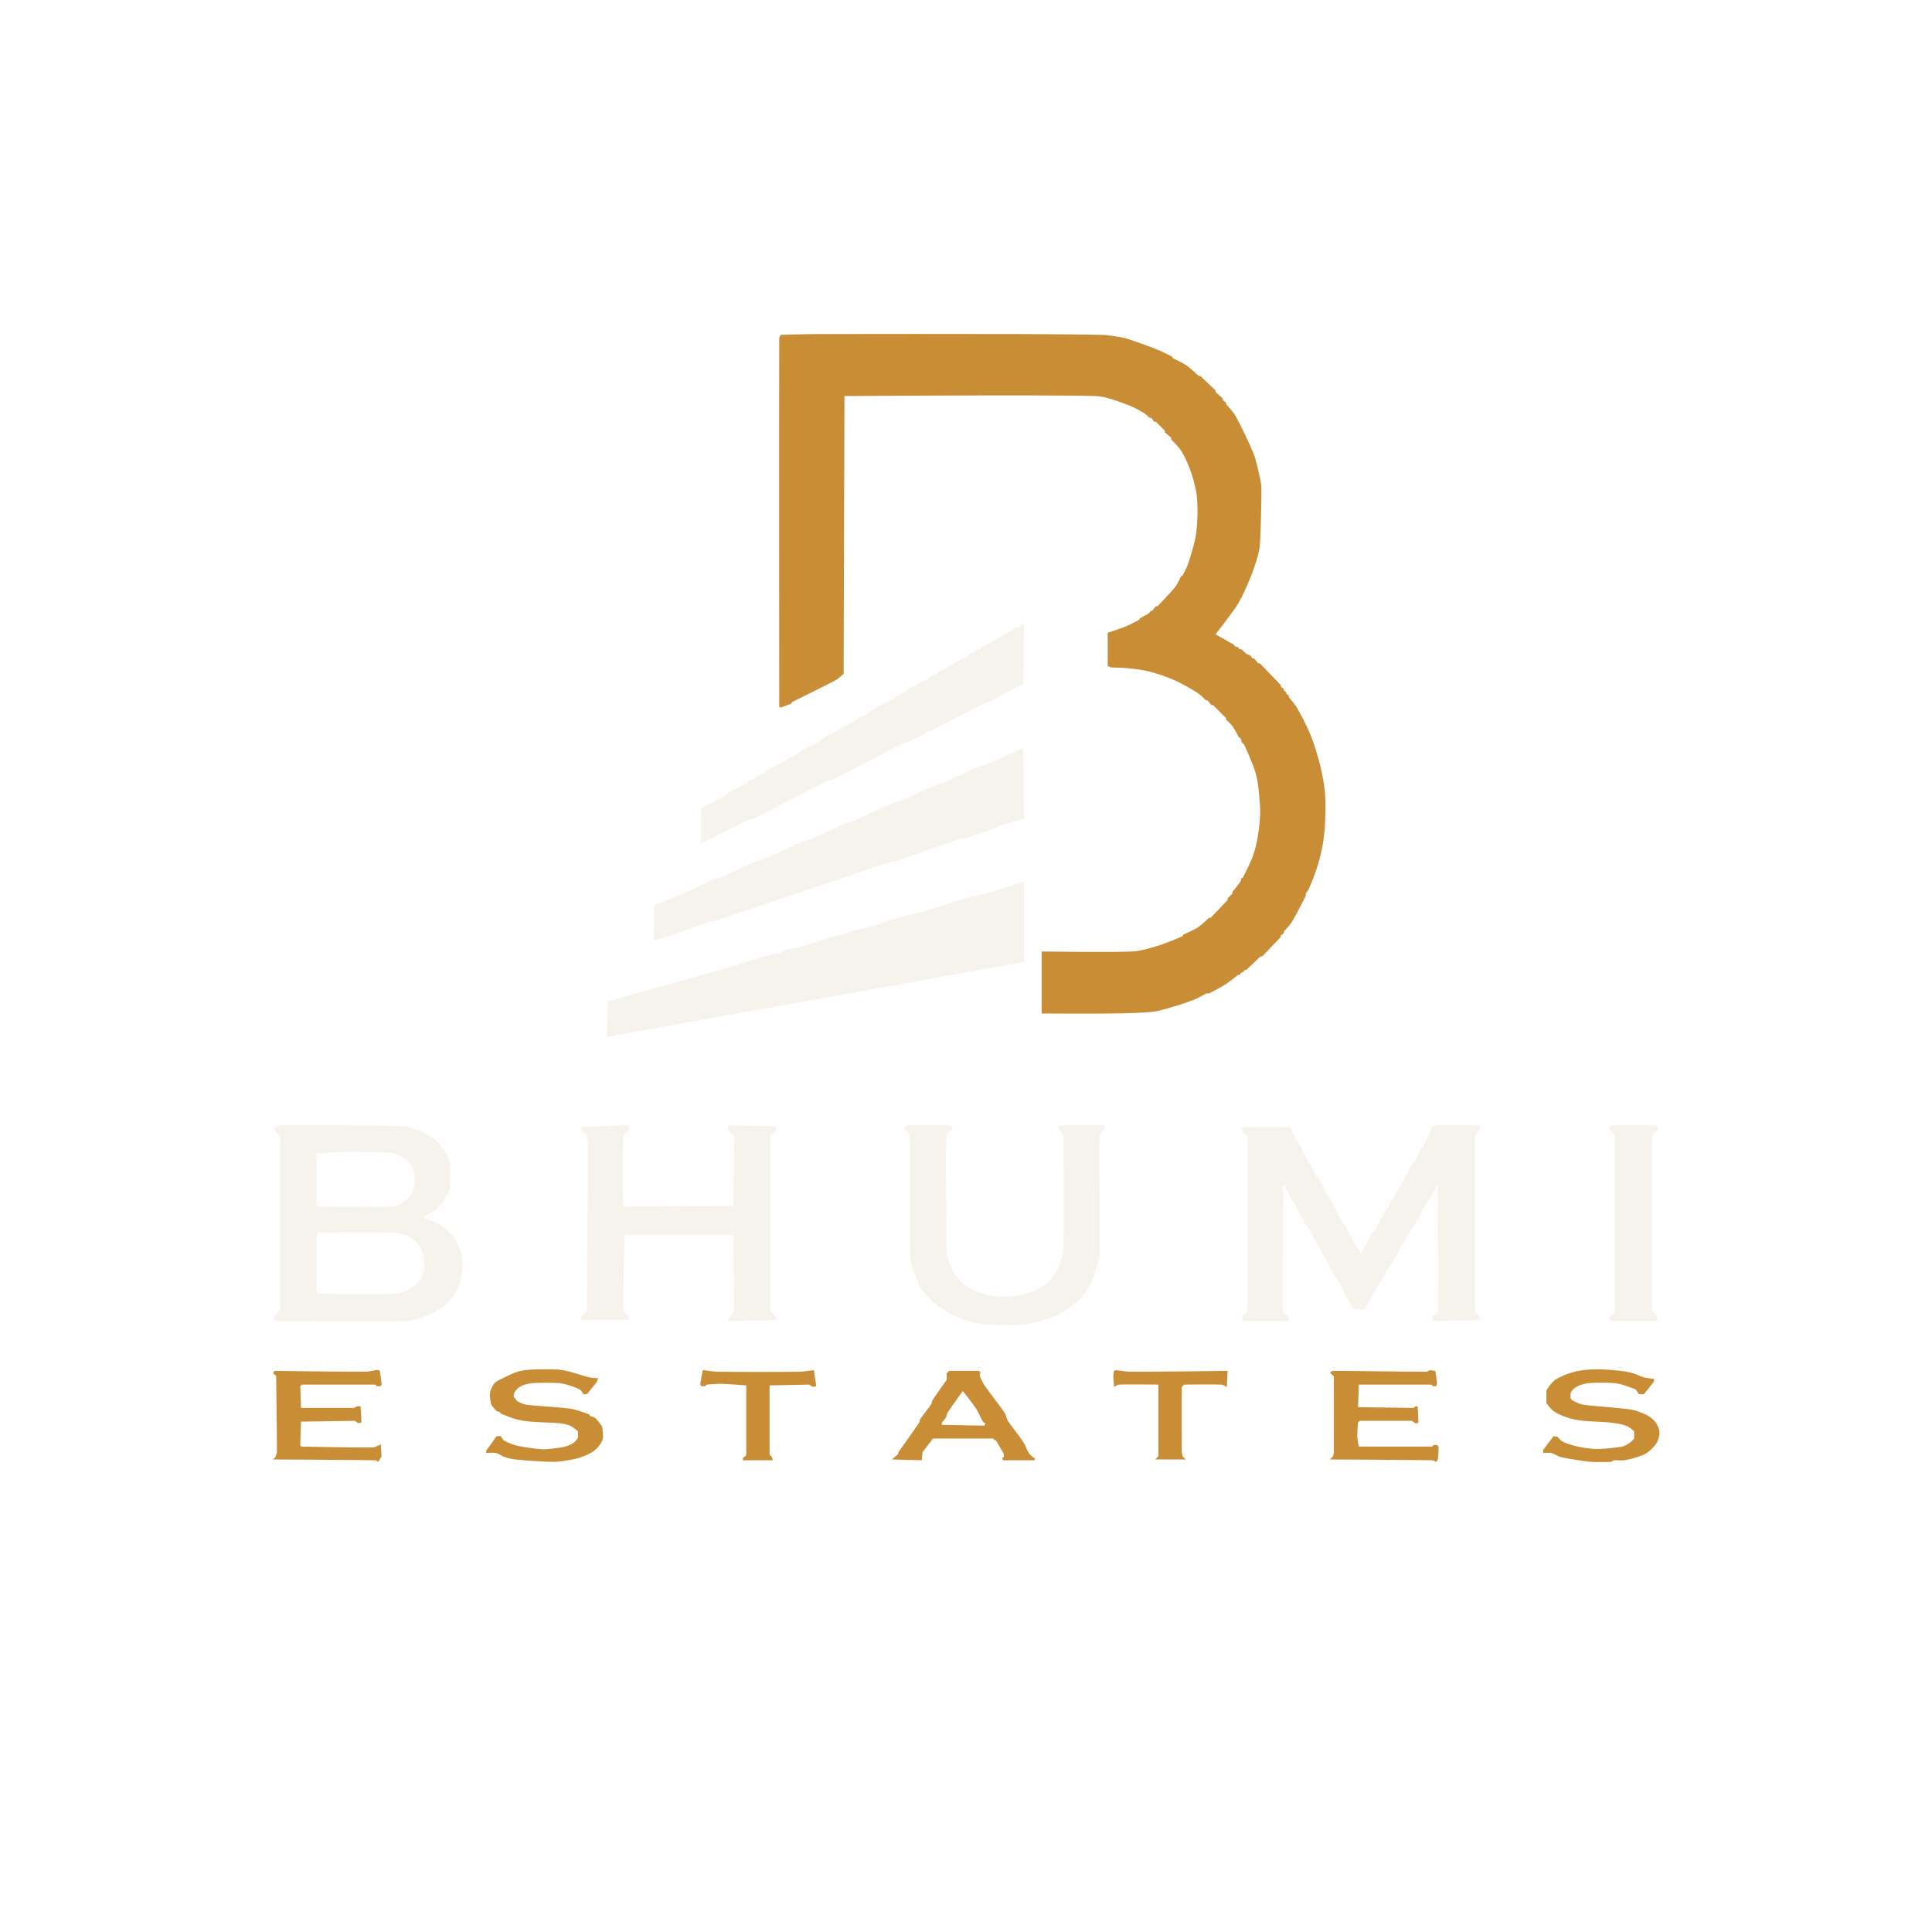
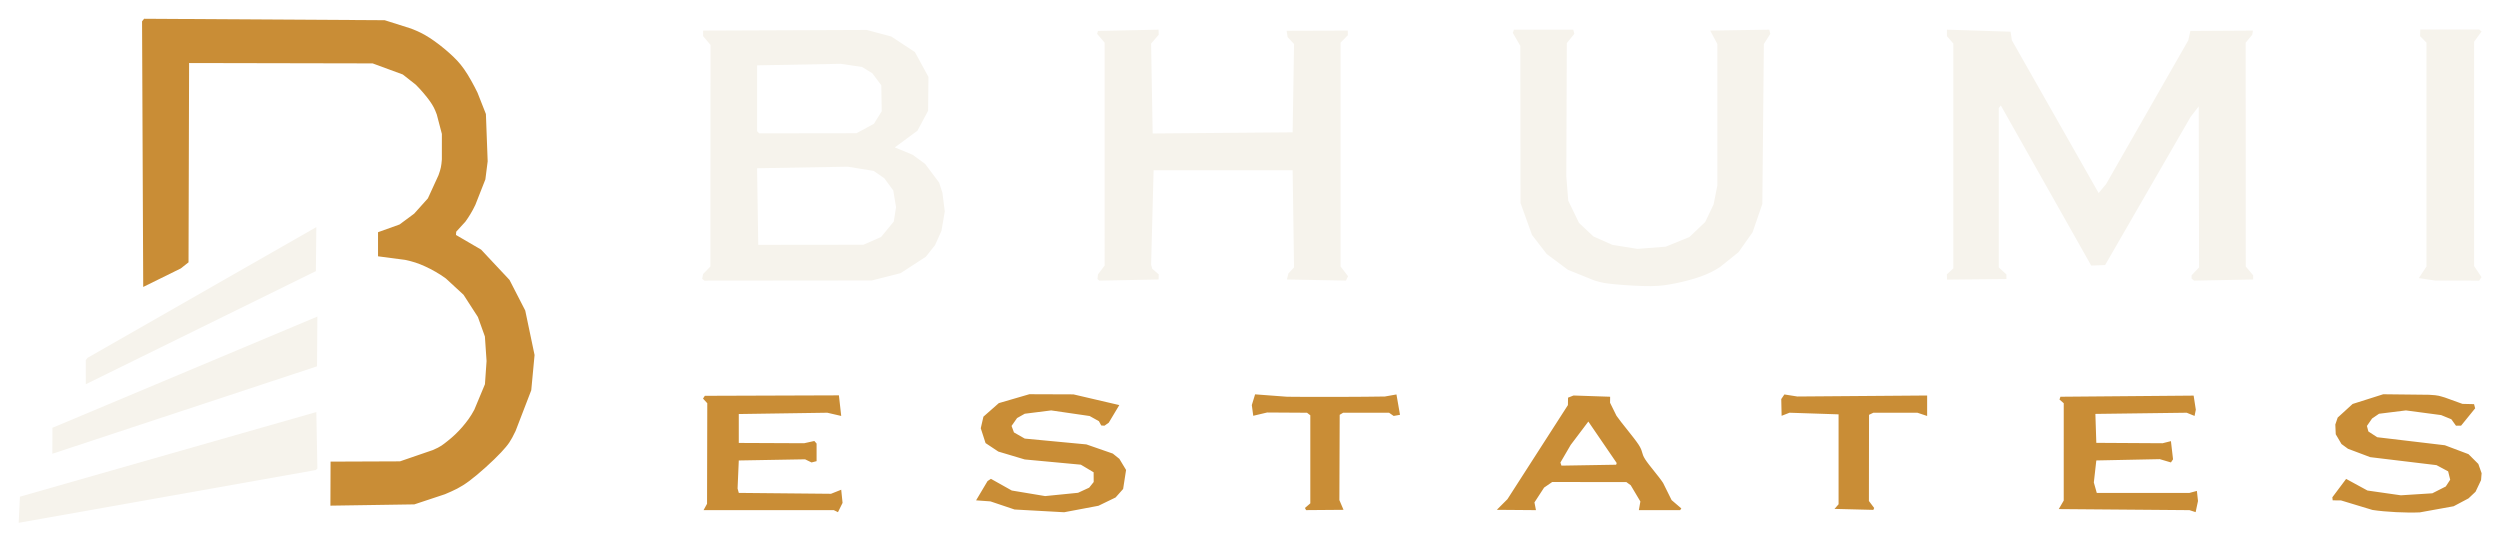
- <svg xmlns="http://www.w3.org/2000/svg" viewBox="0 0 5000 5000" role="img" aria-label="Bhumi Estates">
-   <path fill="#C98D36" fill-rule="evenodd" d="M2110.42 864.58C2214.24 864.24 2519.79 864.24 2643.75 864.58C2713.89 864.78 2813.19 865.63 2854.17 866.67C2866.05 866.97 2878.82 869.1 2889.58 870.83C2899.4 872.42 2909.28 874.05 2918.75 877.08C2936.11 882.64 2974.65 896.53 2993.75 904.17C3007.31 909.59 3033.33 922.92 3033.33 922.92L3035.42 927.08C3035.42 927.08 3059.83 938.27 3070.83 945.83C3081.94 953.47 3102.08 972.92 3102.08 972.92L3106.25 972.92L3145.83 1010.42L3145.83 1014.58L3164.58 1031.25L3164.58 1035.42L3172.92 1041.67L3172.92 1045.83C3172.92 1045.83 3191.42 1065.43 3197.92 1077.08C3209.72 1098.26 3233.33 1146.53 3243.75 1172.92C3251.67 1192.97 3256.94 1220.14 3260.42 1235.42C3262.59 1244.99 3264.58 1254.76 3264.58 1264.58C3264.58 1293.75 3263.19 1377.43 3260.42 1410.42C3258.92 1428.21 3253.37 1445.5 3247.92 1462.5C3242.01 1480.9 3232.99 1503.13 3225 1520.83C3217.59 1537.26 3209.87 1553.68 3200 1568.75C3186.81 1588.89 3145.83 1641.67 3145.83 1641.67L3193.75 1668.75L3195.83 1672.92L3204.17 1675L3206.25 1679.17L3214.58 1681.25C3214.58 1681.25 3221.53 1689.24 3225 1691.67C3228.06 1693.81 3235.42 1695.83 3235.42 1695.83L3241.67 1704.17L3245.83 1704.17L3256.25 1716.67L3260.42 1716.67L3314.58 1772.92L3314.58 1777.08L3322.92 1783.33L3322.92 1787.5L3329.17 1791.67L3329.17 1795.83L3335.42 1800L3335.42 1804.17C3335.42 1804.17 3350.58 1821.37 3356.25 1831.25C3365.63 1847.57 3381.8 1877.6 3391.67 1902.08C3401.74 1927.08 3410.42 1955.9 3416.67 1981.25C3422.57 2005.19 3427.09 2029.59 3429.17 2054.17C3431.25 2078.82 3430.21 2106.94 3429.17 2129.17C3428.25 2148.7 3426.35 2168.25 3422.92 2187.5C3419.44 2206.94 3414.24 2227.08 3408.33 2245.83C3402.52 2264.29 3392.36 2288.89 3387.5 2300C3385.49 2304.59 3379.17 2312.5 3379.17 2312.5C3379.17 2312.5 3380.08 2316.88 3379.17 2318.75C3373.26 2330.9 3353.13 2370.14 3343.75 2385.42C3338.08 2394.66 3322.92 2410.42 3322.92 2410.42L3322.92 2414.58L3314.58 2420.83L3314.58 2425L3266.67 2475L3262.5 2475L3225 2510.42L3220.83 2510.42L3216.67 2516.67L3212.5 2516.67L3208.33 2522.92L3204.17 2522.92C3204.17 2522.92 3182.54 2540.44 3170.83 2547.92C3158.33 2555.9 3137.15 2567.01 3129.17 2570.83C3127.29 2571.73 3124.84 2570.02 3122.92 2570.83C3116.32 2573.61 3101.14 2582.93 3089.58 2587.5C3074.65 2593.4 3051.39 2601.04 3033.33 2606.25C3016.18 2611.2 2999.01 2616.88 2981.25 2618.75C2954.86 2621.53 2910.44 2622.4 2875 2622.92C2827.43 2623.61 2695.83 2622.92 2695.83 2622.92L2695.83 2462.5C2695.83 2462.5 2879.17 2464.93 2929.17 2462.5C2951.89 2461.4 2974.05 2454.48 2995.83 2447.92C3017.71 2441.32 3060.42 2422.92 3060.42 2422.92L3062.5 2418.75C3062.5 2418.75 3088.89 2407.29 3100 2400C3110.71 2392.97 3129.17 2375 3129.17 2375L3133.33 2375L3177.08 2329.17L3177.08 2325L3189.58 2312.5L3189.58 2308.33C3189.58 2308.33 3206.6 2287.15 3210.42 2281.25C3211.97 2278.85 3212.5 2272.92 3212.5 2272.92L3216.67 2270.83C3216.67 2270.83 3233.68 2237.85 3239.58 2222.92C3244.91 2209.43 3249.13 2195.45 3252.08 2181.25C3255.56 2164.58 3259.03 2139.93 3260.42 2122.92C3261.6 2108.38 3261.67 2093.7 3260.42 2079.17C3258.68 2059.03 3256.76 2027.11 3250 2002.08C3243.06 1976.39 3218.75 1925 3218.75 1925L3214.58 1922.92L3210.42 1910.42L3206.25 1908.33C3206.25 1908.33 3195.14 1886.81 3189.58 1879.17C3184.96 1872.81 3172.92 1862.5 3172.92 1862.5L3172.92 1858.33L3139.58 1825L3135.42 1825L3125 1812.5L3120.83 1812.5C3120.83 1812.5 3107.87 1798.79 3100 1793.75C3086.46 1785.07 3060.62 1769.73 3039.58 1760.42C3018.4 1751.04 2993.4 1742.71 2972.92 1737.5C2954.55 1732.83 2932.99 1730.9 2916.67 1729.17C2902.84 1727.7 2883.33 1728.13 2875 1727.08C2871.92 1726.7 2866.67 1722.92 2866.67 1722.92L2866.67 1637.5C2866.67 1637.5 2901.04 1626.39 2914.58 1620.83C2926.08 1616.12 2947.92 1604.17 2947.92 1604.17L2950 1600C2950 1600 2968.4 1590.63 2972.92 1587.5C2974.98 1586.07 2977.08 1581.25 2977.08 1581.25L2981.25 1581.25L2991.67 1568.75L2995.83 1568.75C2995.83 1568.75 3031.6 1531.6 3041.67 1518.75C3047.99 1510.68 3056.25 1491.67 3056.25 1491.67L3060.42 1489.58C3060.42 1489.58 3071.49 1469.28 3075 1458.33C3080.9 1439.93 3092.16 1406.21 3095.83 1379.17C3099.65 1351.04 3100 1315.28 3097.92 1289.58C3096.13 1267.59 3089.93 1245.14 3083.33 1225C3076.95 1205.5 3067.01 1183.33 3058.33 1168.75C3051.28 1156.91 3031.25 1137.5 3031.25 1137.5L3031.25 1133.33L3014.58 1118.75L3014.58 1114.58L2991.67 1091.67L2987.5 1091.67L2979.17 1081.25L2975 1081.25C2975 1081.25 2965.92 1072.01 2960.42 1068.75C2951.04 1063.19 2933.41 1053.05 2918.75 1047.92C2897.92 1040.63 2864.21 1025.9 2835.42 1025C2713.19 1021.18 2185.42 1025 2185.42 1025L2183.33 1743.75C2183.33 1743.75 2170.3 1756.15 2162.5 1760.42C2140.28 1772.57 2050 1816.67 2050 1816.67L2047.92 1820.83L2020.83 1831.25L2016.67 1829.17C2016.67 1829.17 2015.97 1035.42 2016.67 875C2016.68 871.89 2020.83 866.67 2020.83 866.67C2020.83 866.67 2080.55 864.68 2110.42 864.58ZM1400 3543.75C1415.97 3543.75 1437.74 3542.75 1456.25 3545.83C1477.08 3549.31 1509.72 3561.11 1525 3564.58C1532.48 3566.28 1547.92 3566.67 1547.92 3566.67C1547.92 3566.67 1545.89 3574.02 1543.75 3577.08C1538.89 3584.03 1518.75 3608.33 1518.75 3608.33L1510.42 3608.33C1510.42 3608.33 1504.71 3598.52 1500 3595.83C1492.71 3591.67 1476.39 3586.11 1466.67 3583.33C1458.54 3581.01 1450.1 3579.59 1441.67 3579.17C1427.78 3578.47 1397.22 3578.47 1383.33 3579.17C1374.9 3579.59 1365.28 3581.25 1358.33 3583.33C1352.38 3585.12 1346.18 3588.19 1341.67 3591.67C1337.37 3594.97 1333.33 3600.35 1331.25 3604.17C1329.55 3607.28 1329.17 3614.58 1329.17 3614.58L1339.58 3627.08C1339.58 3627.08 1354.45 3634.32 1362.5 3635.42C1385.42 3638.54 1450 3641.67 1477.08 3645.83C1493.58 3648.37 1525 3660.42 1525 3660.42L1527.08 3664.58C1527.08 3664.58 1537.67 3667.37 1541.67 3670.83C1546.88 3675.35 1558.33 3691.67 1558.33 3691.67C1558.33 3691.67 1561.46 3712.85 1560.42 3720.83C1559.53 3727.62 1556.03 3734 1552.08 3739.58C1547.92 3745.49 1541.85 3751.74 1535.42 3756.25C1528.47 3761.11 1519.11 3765.41 1510.42 3768.75C1501.39 3772.22 1491.19 3775.25 1481.25 3777.08C1468.06 3779.51 1448.05 3783.33 1431.25 3783.33C1406.6 3783.33 1354.17 3779.17 1333.33 3777.08C1324.11 3776.16 1314.58 3773.61 1306.25 3770.83C1298.29 3768.18 1291.32 3762.15 1283.33 3760.42C1275.35 3758.68 1258.33 3760.42 1258.33 3760.42L1258.33 3754.17L1285.42 3716.67L1295.83 3716.67C1295.83 3716.67 1301.54 3726.48 1306.25 3729.17C1313.54 3733.33 1328.04 3738.92 1339.58 3741.67C1354.17 3745.14 1380.21 3748.61 1393.75 3750C1402.73 3750.92 1411.84 3750.82 1420.83 3750C1432.29 3748.96 1451.74 3746.53 1462.5 3743.75C1470.62 3741.65 1479.86 3737.15 1485.42 3733.33C1489.89 3730.26 1495.83 3720.83 1495.83 3720.83L1495.83 3704.17C1495.83 3704.17 1482.77 3692.96 1475 3689.58C1467.01 3686.11 1457.13 3684.27 1447.92 3683.33C1430.9 3681.6 1391.67 3680.9 1372.92 3679.17C1360.3 3678 1347.65 3676.22 1335.42 3672.92C1322.57 3669.44 1295.83 3658.33 1295.83 3658.33L1293.75 3654.17L1285.42 3652.08C1285.42 3652.08 1275.69 3642.36 1272.92 3637.5C1270.41 3633.11 1269.34 3627.94 1268.75 3622.92C1268.06 3617.01 1267.36 3608.68 1268.75 3602.08C1270.14 3595.49 1274.31 3587.85 1277.08 3583.33C1279.14 3579.99 1281.98 3576.91 1285.42 3575C1294.79 3569.79 1320.83 3556.94 1333.33 3552.08C1341.97 3548.73 1351.22 3546.98 1360.42 3545.83C1371.53 3544.44 1386.79 3543.75 1400 3543.75ZM4131.25 3543.75C4151.39 3543.4 4179.86 3546.18 4195.83 3547.92C4206.39 3549.06 4217.36 3551.39 4227.08 3554.17C4236.38 3556.82 4245.14 3562.15 4254.17 3564.58C4262.99 3566.96 4281.25 3568.75 4281.25 3568.75C4281.25 3568.75 4280.78 3574.72 4279.17 3577.08C4274.65 3583.68 4254.17 3608.33 4254.17 3608.33L4241.67 3608.33L4233.33 3595.83C4233.33 3595.83 4207.99 3586.11 4197.92 3583.33C4189.77 3581.09 4181.35 3579.59 4172.92 3579.17C4159.03 3578.47 4128.82 3578.13 4114.58 3579.17C4105.34 3579.84 4094.79 3582.64 4087.5 3585.42C4081.38 3587.75 4074.65 3592.36 4070.83 3595.83C4067.84 3598.56 4064.58 3606.25 4064.58 3606.25L4064.58 3618.75C4064.58 3618.75 4068.2 3623.68 4070.83 3625C4076.39 3627.78 4088.36 3633.96 4097.92 3635.42C4122.92 3639.24 4193.4 3643.4 4220.83 3647.92C4235.35 3650.31 4252.08 3657.29 4262.5 3662.5C4270.45 3666.48 4278.13 3672.92 4283.33 3679.17C4288.3 3685.13 4292.01 3693.75 4293.75 3700C4295.24 3705.35 4294.96 3711.24 4293.75 3716.67C4292.36 3722.92 4289.71 3731.37 4285.42 3737.5C4280.56 3744.44 4271.53 3753.13 4264.58 3758.33C4258.37 3762.99 4251.09 3766.22 4243.75 3768.75C4233.68 3772.22 4215.28 3777.43 4204.17 3779.17C4195.25 3780.56 4182.99 3778.47 4177.08 3779.17C4174 3779.53 4171.85 3783.11 4168.75 3783.33C4159.03 3784.03 4132.64 3784.03 4118.75 3783.33C4107.57 3782.77 4096.48 3780.91 4085.42 3779.17C4072.22 3777.08 4051.39 3773.96 4039.58 3770.83C4030.86 3768.52 4022.22 3762.15 4014.58 3760.42C4007.81 3758.88 3993.75 3760.42 3993.75 3760.42L3993.75 3752.08L4020.83 3716.67L4031.25 3718.75C4031.25 3718.75 4037.54 3726.51 4041.67 3729.17C4046.53 3732.29 4053.9 3735.42 4060.42 3737.5C4069.1 3740.28 4082.45 3743.95 4093.75 3745.83C4106.25 3747.92 4121.46 3750.28 4135.42 3750C4152.78 3749.65 4184.03 3746.53 4197.92 3743.75C4205.53 3742.23 4213.54 3736.81 4218.75 3733.33C4222.84 3730.61 4229.17 3722.92 4229.17 3722.92L4229.17 3704.17C4229.17 3704.17 4216.32 3692.42 4208.33 3689.58C4197.57 3685.76 4179.33 3682.92 4164.58 3681.25C4146.18 3679.17 4115.97 3679.17 4097.92 3677.08C4083.85 3675.46 4069.1 3672.92 4056.25 3668.75C4043.84 3664.72 4029.86 3658.33 4020.83 3652.08C4013.15 3646.77 4002.08 3631.25 4002.08 3631.25L4002.08 3597.92C4002.08 3597.92 4015.12 3577.33 4025 3570.83C4037.15 3562.85 4057.5 3554.46 4075 3550C4092.71 3545.49 4112.39 3544.08 4131.25 3543.75ZM972.92 3545.83C975.68 3545.51 981.25 3545.83 981.25 3545.83C981.25 3545.83 983.06 3548.47 983.33 3550C984.38 3555.9 987.15 3575 987.5 3581.25C987.62 3583.44 985.42 3587.5 985.42 3587.5L975 3587.5L970.83 3583.33L781.25 3583.33L777.08 3587.5L779.17 3643.75L916.67 3643.75L922.92 3639.58L933.33 3639.58L935.42 3681.25L927.08 3683.33L918.75 3677.08L779.17 3679.17C779.17 3679.17 777.08 3728.82 777.08 3739.58C777.08 3741.14 779.17 3743.75 779.17 3743.75C779.17 3743.75 930.21 3746.88 964.58 3745.83C972.06 3745.61 985.42 3737.5 985.42 3737.5L987.5 3768.75L979.17 3783.33C979.17 3783.33 973.94 3779.24 970.83 3779.17C925.35 3778.13 706.25 3777.08 706.25 3777.08C706.25 3777.08 711.18 3773.47 712.5 3770.83C714.24 3767.36 716.62 3761.31 716.67 3756.25C717.01 3721.18 714.58 3560.42 714.58 3560.42L706.25 3554.17L710.42 3547.92C710.42 3547.92 902.08 3550.35 945.83 3550C954.97 3549.93 967.01 3546.53 972.92 3545.83ZM1818.75 3545.83C1818.75 3545.83 1845.07 3549.78 1858.33 3550C1900 3550.69 2027.43 3550.69 2068.75 3550C2081.33 3549.79 2106.25 3545.83 2106.25 3545.83L2112.5 3587.5L2104.17 3589.58L2093.75 3583.33L1991.67 3585.42L1991.67 3764.58L1997.92 3770.83L2000 3779.17L1922.92 3779.17L1922.92 3772.92L1931.25 3766.67L1931.25 3585.42C1931.25 3585.42 1883.68 3581.6 1866.67 3581.25C1854.15 3580.99 1829.17 3583.33 1829.17 3583.33L1825 3587.5L1814.58 3587.5C1814.58 3587.5 1812.28 3583.44 1812.5 3581.25C1813.19 3574.31 1818.75 3545.83 1818.75 3545.83ZM2887.5 3545.83C2887.5 3545.83 2913.82 3549.9 2927.08 3550C2975.35 3550.35 3177.08 3547.92 3177.08 3547.92L3175 3589.58C3175 3589.58 3165.7 3583.63 3160.42 3583.33C3142.01 3582.29 3064.58 3583.33 3064.58 3583.33L3058.33 3589.58C3058.33 3589.58 3057.99 3724.31 3058.33 3754.17C3058.39 3759.08 3060.42 3768.75 3060.42 3768.75L3068.75 3777.08L2989.58 3777.08L2997.92 3768.75L2997.92 3583.33C2997.92 3583.33 2914.93 3582.29 2895.83 3583.33C2891.18 3583.59 2883.33 3589.58 2883.33 3589.58C2883.33 3589.58 2881.25 3567.36 2881.25 3560.42C2881.25 3556.19 2883.33 3547.92 2883.33 3547.92L2887.5 3545.83ZM3700 3545.83L3714.58 3547.92C3714.58 3547.92 3718.4 3572.57 3718.75 3579.17C3718.9 3582.03 3716.67 3587.5 3716.67 3587.5L3708.33 3587.5L3704.17 3583.33L3516.67 3583.33L3514.58 3641.67L3658.33 3643.75L3662.5 3639.58L3668.75 3639.58C3668.75 3639.58 3670.83 3671.88 3670.83 3679.17C3670.83 3680.72 3668.75 3683.33 3668.75 3683.33L3662.5 3683.33L3654.17 3677.08L3518.75 3677.08L3514.58 3681.25C3514.58 3681.25 3512.15 3706.25 3512.5 3716.67C3512.8 3725.8 3516.67 3743.75 3516.67 3743.75L3706.25 3743.75L3710.42 3739.58L3718.75 3739.58L3722.92 3743.75C3722.92 3743.75 3723.13 3750.7 3722.92 3754.17C3722.57 3759.72 3721.88 3772.22 3720.83 3777.08C3720.31 3779.53 3716.67 3783.33 3716.67 3783.33C3716.67 3783.33 3709.99 3779.25 3706.25 3779.17C3660.42 3778.13 3441.67 3777.08 3441.67 3777.08L3450 3768.75C3450 3768.75 3452.04 3760.47 3452.08 3756.25C3452.43 3721.88 3452.08 3562.5 3452.08 3562.5L3441.67 3552.08C3441.67 3552.08 3446.89 3547.94 3450 3547.92C3491.67 3547.57 3650 3550.35 3691.67 3550C3694.77 3549.97 3700 3545.83 3700 3545.83ZM2456.25 3547.92L2533.33 3547.92L2537.5 3552.08L2535.42 3560.42C2535.42 3560.42 2542.71 3577.69 2547.92 3585.42C2558.68 3601.39 2589.93 3640.97 2600 3656.25C2604.12 3662.49 2604.31 3670.78 2608.33 3677.08C2616.32 3689.58 2638.89 3717.36 2647.92 3731.25C2653.84 3740.36 2657.99 3753.47 2662.5 3760.42C2665.71 3765.36 2675 3772.92 2675 3772.92L2679.17 3772.92L2677.08 3779.17L2595.83 3779.17L2593.75 3772.92L2597.92 3770.83L2597.92 3762.5L2577.08 3727.08L2572.92 3727.08L2570.83 3722.92L2414.58 3722.92L2387.5 3758.33L2385.42 3779.17L2308.33 3777.08L2325 3762.5L2325 3758.33C2325 3758.33 2369.79 3695.49 2379.17 3681.25C2380.74 3678.86 2379.69 3675.31 2381.25 3672.92C2386.46 3664.93 2405.21 3641.32 2410.42 3633.33C2411.98 3630.94 2410.97 3627.42 2412.5 3625C2419.1 3614.58 2450 3570.83 2450 3570.83L2450 3554.17L2456.25 3547.92ZM2491.67 3600C2491.67 3600 2459.38 3644.79 2452.08 3656.25C2449.73 3659.96 2450.13 3664.96 2447.92 3668.75C2445.49 3672.92 2437.5 3681.25 2437.5 3681.25L2437.5 3687.5L2547.92 3689.58L2550 3683.33C2550 3683.33 2545.09 3681.28 2543.75 3679.17C2539.58 3672.57 2532.34 3654.91 2525 3643.75C2516.32 3630.56 2491.67 3600 2491.67 3600Z" />
-   <path fill="#F6F3EC" fill-rule="evenodd" d="M2645.83 1614.58L2650 1614.58L2647.92 1772.92C2647.92 1772.92 2629.48 1779.01 2620.83 1783.33C2606.25 1790.63 2571.53 1811.11 2560.42 1816.67C2558.55 1817.6 2556.04 1815.75 2554.17 1816.67C2529.51 1828.82 2438.54 1876.74 2412.5 1889.58C2407.97 1891.82 2397.92 1893.75 2397.92 1893.75L2395.83 1897.92C2395.83 1897.92 2358.68 1917.01 2350 1920.83C2348.09 1921.67 2345.62 1919.91 2343.75 1920.83C2310.07 1937.5 2181.6 2004.17 2147.92 2020.83C2146.05 2021.76 2143.53 2019.91 2141.67 2020.83C2107.99 2037.5 1979.51 2104.17 1945.83 2120.83C1943.97 2121.76 1941.46 2119.94 1939.58 2120.83C1917.71 2131.25 1814.58 2183.33 1814.58 2183.33L1814.58 2091.67L1881.25 2056.25L1883.33 2052.08L1935.42 2025L1937.5 2020.83L1954.17 2014.58L1956.25 2010.42C1956.25 2010.42 1973.26 2003.47 1979.17 2000C1983.84 1997.25 1986.96 1992.27 1991.67 1989.58C2001.39 1984.03 2037.5 1966.67 2037.5 1966.67L2039.58 1962.5C2039.58 1962.5 2056.6 1955.56 2062.5 1952.08C2067.17 1949.33 2070.29 1944.36 2075 1941.67C2084.72 1936.11 2111.11 1924.31 2120.83 1918.75C2125.54 1916.06 2128.63 1911.04 2133.33 1908.33C2149.65 1898.96 2218.75 1862.5 2218.75 1862.5L2220.83 1858.33C2220.83 1858.33 2237.85 1851.39 2243.75 1847.92C2248.42 1845.17 2251.54 1840.19 2256.25 1837.5C2268.4 1830.56 2316.67 1806.25 2316.67 1806.25L2318.75 1802.08C2318.75 1802.08 2335.76 1795.14 2341.67 1791.67C2346.34 1788.92 2349.46 1783.94 2354.17 1781.25C2359.03 1778.47 2370.83 1775 2370.83 1775L2372.92 1770.83C2372.92 1770.83 2393.4 1762.15 2400 1758.33C2404.69 1755.62 2408.33 1750.35 2412.5 1747.92C2416.29 1745.7 2425 1743.75 2425 1743.75L2427.08 1739.58L2439.58 1735.42L2441.67 1731.25L2454.17 1727.08L2456.25 1722.92L2468.75 1718.75L2470.83 1714.58L2483.33 1710.42L2485.42 1706.25C2485.42 1706.25 2494.12 1704.3 2497.92 1702.08C2502.08 1699.65 2506.25 1694.1 2510.42 1691.67C2514.21 1689.45 2522.92 1687.5 2522.92 1687.5L2525 1683.33L2537.5 1679.17L2539.58 1675L2552.08 1670.83L2554.17 1666.67L2566.67 1662.5L2568.75 1658.33L2581.25 1654.17L2583.33 1650L2591.67 1647.92L2593.75 1643.75L2606.25 1639.58L2608.33 1635.42L2620.83 1631.25L2622.92 1627.08C2622.92 1627.08 2631.6 1625 2635.42 1622.92C2639.24 1620.83 2645.83 1614.58 2645.83 1614.58ZM2647.92 1935.42L2650 2118.75C2650 2118.75 2607.29 2130.21 2591.67 2135.42C2579.55 2139.45 2568.26 2145.66 2556.25 2150C2539.93 2155.9 2505.56 2167.36 2493.75 2170.83C2491.09 2171.62 2488.05 2169.96 2485.42 2170.83C2455.9 2180.56 2346.18 2219.44 2316.67 2229.17C2314.03 2230.04 2310.97 2228.3 2308.33 2229.17C2229.51 2255.21 1922.57 2359.38 1843.75 2385.42C1841.11 2386.29 1838.05 2384.54 1835.42 2385.42C1817.71 2391.32 1761.46 2412.85 1737.5 2420.83C1722.48 2425.84 1691.67 2433.33 1691.67 2433.33L1693.75 2341.67C1693.75 2341.67 1737.12 2325.76 1758.33 2316.67C1785.07 2305.21 1835.42 2280.9 1854.17 2272.92C1859.44 2270.67 1865.57 2271.01 1870.83 2268.75C1885.42 2262.5 1922.92 2243.4 1941.67 2235.42C1955.2 2229.65 1969.79 2226.58 1983.33 2220.83C2006.25 2211.11 2060.42 2185.07 2079.17 2177.08C2084.44 2174.84 2090.56 2175.16 2095.83 2172.92C2114.58 2164.93 2172.92 2137.15 2191.67 2129.17C2196.94 2126.92 2203.06 2127.24 2208.33 2125C2227.08 2117.01 2281.25 2090.97 2304.17 2081.25C2317.71 2075.5 2332.29 2072.42 2345.83 2066.67C2359.72 2060.76 2373.21 2051.92 2387.5 2045.83C2406.25 2037.85 2445.14 2024.31 2458.33 2018.75C2461.53 2017.4 2466.67 2012.5 2466.67 2012.5L2472.92 2012.5L2481.25 2006.25C2481.25 2006.25 2485.59 2007.09 2487.5 2006.25C2493.06 2003.82 2505.15 1995.68 2514.58 1991.67C2528.47 1985.76 2552.41 1978.61 2570.83 1970.83C2593.06 1961.46 2647.92 1935.42 2647.92 1935.42ZM2643.75 2283.33C2645.75 2282.73 2650 2283.33 2650 2283.33L2650 2489.58L1570.83 2683.33L1572.92 2591.67C1572.92 2591.67 1824.31 2521.53 1891.67 2502.08C1920.36 2493.8 1955.21 2481.25 1977.08 2475C1992.15 2470.7 2013.19 2467.36 2022.92 2464.58C2027.4 2463.3 2030.94 2459.64 2035.42 2458.33C2043.75 2455.9 2060.61 2453.55 2072.92 2450C2093.4 2444.1 2138.89 2428.47 2158.33 2422.92C2168.55 2420 2182.29 2418.75 2189.58 2416.67C2194.06 2415.39 2197.61 2411.72 2202.08 2410.42C2212.85 2407.29 2237.01 2402.86 2254.17 2397.92C2274.65 2392.01 2303.13 2381.25 2325 2375C2344.92 2369.31 2365.51 2366.14 2385.42 2360.42C2413.19 2352.43 2461.46 2335.76 2491.67 2327.08C2516.43 2319.97 2541.9 2315.46 2566.67 2308.33C2592.01 2301.04 2629.86 2287.5 2643.75 2283.33ZM722.92 2912.5C778.13 2912.15 980.9 2912.15 1041.67 2914.58C1057.49 2915.22 1074.31 2921.88 1087.5 2927.08C1099.36 2931.76 1111.81 2939.58 1120.83 2945.83C1128.51 2951.15 1141.67 2964.58 1141.67 2964.58L1141.67 2968.75C1141.67 2968.75 1151.2 2977.66 1154.17 2983.33C1157.99 2990.63 1163.39 3002.25 1164.58 3012.5C1166.32 3027.43 1165.63 3059.72 1164.58 3072.92C1164.06 3079.48 1158.33 3091.67 1158.33 3091.67L1154.17 3093.75C1154.17 3093.75 1148.26 3108.33 1143.75 3114.58C1139.24 3120.83 1133.44 3126.63 1127.08 3131.25C1119.44 3136.81 1097.92 3147.92 1097.92 3147.92L1097.92 3152.08C1097.92 3152.08 1125.38 3161.13 1137.5 3168.75C1149.65 3176.39 1162.5 3188.19 1170.83 3197.92C1178.12 3206.42 1183.33 3217.71 1187.5 3227.08C1191.34 3235.71 1194.66 3244.79 1195.83 3254.17C1197.22 3265.28 1197.22 3281.6 1195.83 3293.75C1194.53 3305.13 1191.32 3317.01 1187.5 3327.08C1183.86 3336.67 1178.91 3345.85 1172.92 3354.17C1166.67 3362.85 1159.04 3372.38 1150 3379.17C1138.89 3387.5 1121.87 3397.98 1106.25 3404.17C1089.58 3410.76 1069.36 3418.03 1050 3418.75C984.38 3421.18 712.5 3418.75 712.5 3418.75L708.33 3414.58C708.33 3414.58 708.83 3408.63 710.42 3406.25C713.19 3402.08 725 3389.58 725 3389.58L725 2941.67L710.42 2925L710.42 2916.67C710.42 2916.67 718.52 2912.53 722.92 2912.5ZM1610.42 2912.5C1615.27 2912.33 1625 2912.5 1625 2912.5L1629.17 2916.67L1627.08 2925C1627.08 2925 1619.1 2930.21 1616.67 2933.33C1614.37 2936.29 1612.59 2940.01 1612.5 2943.75C1611.81 2973.96 1611.81 3084.72 1612.5 3114.58C1612.57 3117.69 1616.67 3122.92 1616.67 3122.92L1897.92 3120.83L1900 2941.67L1883.33 2922.92L1883.33 2916.67L1887.5 2912.5L2008.33 2914.58L2008.33 2925L1993.75 2939.58L1993.75 3391.67L2010.42 3410.42L2008.33 3416.67L1887.5 3418.75L1883.33 3414.58L1900 3393.75L1897.92 3195.83L1616.67 3195.83C1616.67 3195.83 1612.5 3351.74 1612.5 3385.42C1612.5 3389.81 1616.67 3397.92 1616.67 3397.92L1627.08 3406.25L1627.08 3416.67L1504.17 3416.67L1504.17 3408.33L1518.75 3391.67C1518.75 3391.67 1520.49 3152.78 1520.83 3079.17C1521.04 3036.11 1521.53 2973.96 1520.83 2950C1520.69 2944.95 1516.67 2935.42 1516.67 2935.42L1504.17 2925L1504.17 2916.67C1504.17 2916.67 1590.28 2913.19 1610.42 2912.5ZM2345.83 2912.5L2458.33 2912.5L2464.58 2916.67L2464.58 2922.92L2452.08 2933.33C2452.08 2933.33 2450.15 2937.39 2450 2939.58C2449.31 2950 2447.92 2977.07 2447.92 2995.83C2447.92 3046.53 2448.96 3199.65 2450 3243.75C2450.14 3249.47 2452.16 3255.05 2454.17 3260.42C2457.29 3268.75 2462.18 3283.56 2468.75 3293.75C2475.69 3304.51 2485.42 3316.67 2495.83 3325C2506.25 3333.33 2518.72 3339.13 2531.25 3343.75C2544.44 3348.61 2560.1 3352.51 2575 3354.17C2590.63 3355.9 2608.46 3356.23 2625 3354.17C2641.67 3352.08 2660.76 3347.22 2675 3341.67C2687.76 3336.69 2701.04 3328.47 2710.42 3320.83C2718.83 3313.98 2725.69 3304.51 2731.25 3295.83C2736.61 3287.46 2740.61 3278.18 2743.75 3268.75C2747.22 3258.33 2751.78 3245.46 2752.08 3233.33C2753.47 3178.47 2752.08 2939.58 2752.08 2939.58L2737.5 2916.67C2737.5 2916.67 2742.73 2912.61 2745.83 2912.5C2765.63 2911.81 2856.25 2912.5 2856.25 2912.5L2860.42 2920.83L2856.25 2922.92C2856.25 2922.92 2846.09 2935.99 2845.83 2943.75C2844.1 2996.88 2846.88 3186.46 2845.83 3241.67C2845.62 3252.97 2842.48 3264.07 2839.58 3275C2836.46 3286.81 2832.58 3300.53 2827.08 3312.5C2821.18 3325.35 2812.85 3340.97 2804.17 3352.08C2796 3362.54 2785.58 3371.16 2775 3379.17C2763.54 3387.85 2749.66 3397.8 2735.42 3404.17C2719.1 3411.46 2694.44 3418.75 2677.08 3422.92C2662.09 3426.52 2646.66 3428.65 2631.25 3429.17C2610.42 3429.86 2573.26 3428.82 2552.08 3427.08C2535.93 3425.76 2519.64 3423.6 2504.17 3418.75C2486.46 3413.19 2445.83 3393.75 2445.83 3393.75L2443.75 3389.58C2443.75 3389.58 2430.9 3384.03 2427.08 3381.25C2424.28 3379.21 2420.83 3372.92 2420.83 3372.92L2416.67 3372.92C2416.67 3372.92 2392.71 3347.92 2385.42 3337.5C2379.71 3329.35 2376.35 3319.75 2372.92 3310.42C2368.06 3297.22 2357.18 3276.54 2356.25 3258.33C2353.13 3197.22 2356.94 3000.35 2354.17 2943.75C2353.69 2934.11 2339.58 2918.75 2339.58 2918.75L2345.83 2912.5ZM3712.5 2912.5C3732.99 2911.81 3827.08 2912.5 3827.08 2912.5L3831.25 2916.67L3820.83 2937.5L3816.67 2939.58C3816.67 2939.58 3816.32 3311.46 3816.67 3387.5C3816.68 3390.36 3818.75 3395.83 3818.75 3395.83L3831.25 3408.33L3831.25 3416.67L3710.42 3418.75L3706.25 3414.58L3708.33 3406.25L3722.92 3393.75L3720.83 3068.75L3716.67 3070.83L3712.5 3083.33L3708.33 3085.42C3708.33 3085.42 3707.72 3091.29 3706.25 3093.75C3702.08 3100.69 3689.24 3117.01 3683.33 3127.08C3678.3 3135.66 3670.83 3154.17 3670.83 3154.17L3666.67 3156.25C3666.67 3156.25 3666.06 3162.13 3664.58 3164.58C3660.42 3171.53 3646.18 3190.28 3641.67 3197.92C3639.43 3201.7 3639.71 3206.62 3637.5 3210.42C3635.07 3214.58 3629.8 3218.22 3627.08 3222.92C3623.26 3229.51 3614.58 3250 3614.58 3250L3610.42 3252.08C3610.42 3252.08 3609.81 3257.96 3608.33 3260.42C3604.17 3267.36 3589.93 3286.11 3585.42 3293.75C3583.18 3297.53 3581.25 3306.25 3581.25 3306.25L3577.08 3308.33L3572.92 3320.83L3568.75 3322.92L3531.25 3389.58L3504.17 3387.5C3504.17 3387.5 3497.99 3380.97 3495.83 3377.08C3488.89 3364.58 3462.5 3312.5 3462.5 3312.5L3458.33 3310.42L3427.08 3250L3422.92 3247.92L3416.67 3231.25L3412.5 3229.17C3412.5 3229.17 3395.49 3193.75 3389.58 3183.33C3386.16 3177.29 3380.46 3172.74 3377.08 3166.67C3373.61 3160.42 3368.75 3145.83 3368.75 3145.83L3364.58 3143.75L3360.42 3131.25L3356.25 3129.17C3356.25 3129.17 3354.26 3120.48 3352.08 3116.67C3349.31 3111.81 3342.71 3105.56 3339.58 3100C3336.67 3094.83 3333.33 3083.33 3333.33 3083.33L3329.17 3081.25L3325 3068.75L3320.83 3068.75C3320.83 3068.75 3318.75 3335.07 3318.75 3389.58C3318.75 3391.78 3320.83 3395.83 3320.83 3395.83L3335.42 3408.33C3335.42 3408.33 3335.76 3412.85 3335.42 3414.58C3335.11 3416.11 3333.33 3418.75 3333.33 3418.75L3216.67 3418.75L3214.58 3406.25L3227.08 3395.83C3227.08 3395.83 3229.16 3391.78 3229.17 3389.58C3229.51 3317.36 3229.51 3037.85 3229.17 2962.5C3229.13 2954.14 3227.08 2937.5 3227.08 2937.5C3227.08 2937.5 3220.74 2934.09 3218.75 2931.25C3216.32 2927.78 3212.5 2916.67 3212.5 2916.67L3341.67 2916.67L3345.83 2935.42L3350 2937.5L3356.25 2954.17L3360.42 2956.25L3387.5 3010.42L3391.67 3012.5L3395.83 3025L3400 3027.08C3400 3027.08 3401.99 3035.77 3404.17 3039.58C3406.94 3044.44 3413.27 3050.19 3416.67 3056.25C3421.53 3064.93 3433.33 3091.67 3433.33 3091.67L3437.5 3093.75L3477.08 3168.75L3481.25 3170.83L3485.42 3183.33L3489.58 3185.42L3493.75 3197.92L3497.92 3200L3502.08 3212.5L3506.25 3214.58C3506.25 3214.58 3508.24 3223.27 3510.42 3227.08C3513.19 3231.94 3522.92 3243.75 3522.92 3243.75C3522.92 3243.75 3543.75 3204.17 3550 3193.75C3552.79 3189.1 3557.99 3185.42 3560.42 3181.25C3562.63 3177.46 3564.58 3168.75 3564.58 3168.75L3568.75 3166.67L3572.92 3154.17L3577.08 3152.08C3577.08 3152.08 3580.56 3140.28 3583.33 3135.42C3586.02 3130.71 3591.32 3127.08 3593.75 3122.92C3595.96 3119.12 3595.7 3114.21 3597.92 3110.42C3600.35 3106.25 3605.9 3102.08 3608.33 3097.92C3610.55 3094.12 3612.5 3085.42 3612.5 3085.42L3616.67 3083.33L3620.83 3070.83L3625 3068.75L3629.17 3056.25L3633.33 3054.17L3637.5 3041.67L3641.67 3039.58C3641.67 3039.58 3643.63 3030.88 3645.83 3027.08C3649.65 3020.49 3660.76 3006.6 3664.58 3000C3666.78 2996.2 3668.75 2987.5 3668.75 2987.5L3672.92 2985.42L3677.08 2972.92L3681.25 2970.83L3695.83 2939.58L3700 2937.5L3704.17 2916.67C3704.17 2916.67 3709.4 2912.61 3712.5 2912.5ZM4168.75 2912.5L4285.42 2912.5L4291.67 2918.75L4289.58 2925L4279.17 2933.33C4279.17 2933.33 4275.04 2941.44 4275 2945.83C4274.31 3021.88 4275 3389.58 4275 3389.58L4289.58 3408.33L4287.5 3418.75L4168.75 3418.75L4164.58 3410.42L4179.17 3395.83L4179.17 2939.58L4164.58 2920.83L4168.75 2912.5ZM877.08 2981.25C857.59 2981.46 818.75 2985.42 818.75 2985.42L818.75 3118.75L822.92 3122.92C822.92 3122.92 977.78 3125 1014.58 3122.92C1025.14 3122.32 1035.76 3115.28 1043.75 3110.42C1050.89 3106.07 1058.01 3100.8 1062.5 3093.75C1067.36 3086.11 1071.55 3074.82 1072.92 3064.58C1074.31 3054.17 1072.92 3040.28 1070.83 3031.25C1069.09 3023.68 1064.93 3016.32 1060.42 3010.42C1055.93 3004.55 1050.24 2999.35 1043.75 2995.83C1035.42 2991.32 1022.24 2984.37 1010.42 2983.33C982.64 2980.9 909.03 2980.9 877.08 2981.25ZM825 3189.58C823.45 3189.6 820.83 3191.67 820.83 3191.67C820.83 3191.67 818.84 3204.13 818.75 3210.42C818.4 3235.76 818.75 3343.75 818.75 3343.75L822.92 3347.92C822.92 3347.92 987.5 3348.96 1025 3347.92C1032.91 3347.7 1040.59 3344.66 1047.92 3341.67C1055.56 3338.54 1064.24 3334.03 1070.83 3329.17C1077.16 3324.51 1083.68 3317.36 1087.5 3312.5C1090.38 3308.84 1092.18 3304.39 1093.75 3300C1095.49 3295.14 1097.35 3289.03 1097.92 3283.33C1098.61 3276.39 1098.96 3266.32 1097.92 3258.33C1096.89 3250.48 1095.33 3242.44 1091.67 3235.42C1087.5 3227.43 1079.51 3216.67 1072.92 3210.42C1067.04 3204.85 1059.71 3200.64 1052.08 3197.92C1042.36 3194.44 1027.38 3190.05 1014.58 3189.58C976.74 3188.19 857.29 3189.24 825 3189.58Z" />
+ <svg xmlns="http://www.w3.org/2000/svg" viewBox="319 915 5394 1167" role="img" aria-label="Bhumi Estates">
+   <path d="M 2316.56 1469.00 L 2262.00 1504.43 L 2200.00 1520.13 L 1839.00 1520.50 L 1834.00 1516.60 L 1836.00 1506.25 L 1851.74 1490.00 L 1852.03 1012.00 L 1836.00 992.96 L 1836.07 981.00 L 2189.00 979.60 L 2242.00 993.74 L 2293.00 1027.35 L 2322.24 1081.00 L 2321.47 1154.00 L 2298.48 1197.00 L 2249.64 1233.00 L 2288.00 1248.89 L 2315.00 1268.62 L 2345.29 1309.00 L 2352.35 1331.00 L 2357.46 1371.00 L 2350.32 1413.00 L 2336.37 1444.00 L 2316.56 1469.00 Z M 3223.00 1520.43 L 3095.63 1518.00 L 3098.83 1505.00 L 3111.02 1492.00 L 3108.00 1282.34 L 2808.00 1282.34 L 2802.64 1486.00 L 2805.00 1494.80 L 2819.09 1507.00 L 2818.76 1518.00 L 2691.00 1520.50 L 2686.89 1517.00 L 2688.00 1507.00 L 2702.35 1488.00 L 2702.32 1007.00 L 2686.10 988.00 L 2688.00 981.79 L 2818.74 979.00 L 2819.02 990.00 L 2802.62 1009.00 L 2806.00 1202.97 L 3108.00 1200.50 L 3111.04 1010.00 L 3097.20 995.00 L 3095.00 981.42 L 3227.00 981.00 L 3227.13 991.00 L 3211.48 1007.00 L 3211.48 1490.00 L 3227.54 1511.00 L 3223.00 1520.43 Z M 4070.11 1459.00 L 4030.00 1491.24 C 4016.48 1499.97 4005.00 1505.53 3989.00 1511.37 C 3973.00 1517.21 3951.83 1522.80 3934.00 1526.29 C 3916.17 1529.78 3903.83 1531.99 3882.00 1532.33 C 3860.17 1532.67 3823.50 1530.36 3803.00 1528.33 C 3782.50 1526.29 3775.83 1525.33 3759.00 1520.13 L 3702.00 1497.15 L 3656.15 1463.00 L 3624.49 1422.00 L 3599.68 1353.00 L 3599.27 1014.00 L 3583.07 986.00 L 3585.43 979.00 L 3713.46 979.00 L 3715.78 988.00 L 3699.57 1008.00 L 3698.50 1296.00 L 3702.65 1348.00 L 3725.89 1396.00 L 3757.00 1425.18 L 3798.00 1443.35 L 3852.00 1452.00 L 3913.00 1447.23 L 3964.00 1426.45 L 3998.14 1394.00 L 4016.29 1356.00 L 4024.39 1315.00 L 4024.40 1010.00 L 4008.94 981.00 L 4136.35 979.00 L 4138.60 988.00 L 4124.69 1010.00 L 4121.43 1355.00 L 4100.43 1416.00 L 4070.11 1459.00 Z M 5180.37 1518.00 L 5053.00 1520.50 L 5047.54 1516.00 L 5047.53 1509.00 L 5063.70 1492.00 L 5063.00 1144.50 L 5045.55 1167.00 L 4861.00 1486.87 L 4831.00 1488.00 L 4636.00 1142.58 L 4631.59 1148.00 L 4631.59 1492.00 L 4648.00 1507.00 L 4648.00 1517.01 L 4520.00 1518.31 L 4519.52 1507.00 L 4533.53 1494.00 L 4533.53 1009.00 L 4519.74 993.00 L 4519.70 979.00 L 4657.00 983.38 L 4659.85 1002.00 L 4847.00 1331.50 L 4863.22 1312.00 L 5040.44 1002.00 L 5045.00 981.80 L 5180.00 981.00 L 5178.42 990.00 L 5164.30 1007.00 L 5164.47 1490.00 L 5180.43 1509.00 L 5180.37 1518.00 Z M 5668.00 1520.50 L 5574.00 1520.46 L 5537.91 1515.00 L 5554.37 1490.00 L 5554.36 1007.00 L 5540.55 993.00 L 5541.00 978.66 L 5668.00 978.66 L 5673.20 983.00 L 5657.14 1005.00 L 5657.14 1489.00 L 5673.12 1513.00 L 5668.00 1520.50 Z M 2221.42 1155.00 L 2220.48 1099.00 L 2201.00 1072.92 L 2179.00 1059.56 L 2133.00 1052.68 L 1952.51 1056.00 L 1952.48 1198.00 L 1957.00 1202.73 L 2167.00 1202.43 L 2204.65 1182.00 L 2221.42 1155.00 Z M 2247.41 1393.00 L 2252.33 1362.00 L 2246.35 1326.00 L 2227.00 1299.61 L 2204.00 1283.74 L 2148.00 1274.68 L 1952.48 1278.00 L 1955.00 1443.31 L 2182.00 1443.05 L 2220.00 1426.34 L 2247.41 1393.00 Z M 504.12 1744.00 L 504.07 1692.00 L 508.00 1686.98 L 1001.53 1405.00 L 1000.55 1500.00 L 504.12 1744.00 Z M 431.95 1894.00 L 432.14 1838.00 L 1003.78 1598.00 L 1003.00 1705.38 L 431.95 1894.00 Z M 359.30 2043.00 L 362.00 1986.65 L 1001.54 1804.00 L 1003.79 1926.00 L 1000.00 1929.22 L 359.30 2043.00 Z" fill="#F6F3EC" fill-rule="evenodd" />
+   <path d="M 1332.00 1952.37 C 1311.80 1967.42 1298.83 1972.86 1279.00 1981.34 L 1213.00 2003.25 L 1031.89 2006.00 L 1032.23 1911.00 L 1182.00 1910.41 L 1253.00 1886.01 C 1270.17 1878.66 1274.38 1874.65 1285.00 1866.31 C 1295.62 1857.98 1307.13 1847.22 1316.69 1836.00 C 1326.26 1824.78 1334.28 1814.33 1342.39 1799.00 L 1365.32 1744.00 L 1368.81 1694.00 L 1365.21 1641.00 L 1350.13 1599.00 L 1319.13 1551.00 L 1281.00 1515.84 C 1267.14 1505.62 1250.67 1496.38 1236.00 1489.69 C 1221.33 1482.99 1209.89 1479.29 1193.00 1475.68 L 1134.63 1468.00 L 1134.63 1416.00 L 1181.00 1399.39 L 1212.60 1376.00 L 1242.22 1343.00 L 1265.14 1293.00 C 1270.16 1279.00 1271.16 1273.83 1272.37 1259.00 L 1272.40 1204.00 L 1261.39 1162.00 C 1257.04 1150.17 1253.89 1143.72 1246.33 1133.00 C 1238.77 1122.28 1225.72 1107.23 1216.00 1097.67 L 1188.00 1075.68 L 1123.00 1051.79 L 727.00 1051.00 L 725.77 1481.00 L 709.00 1494.21 L 628.00 1534.14 L 625.50 961.00 L 630.00 955.48 L 1149.00 958.61 L 1206.00 976.66 C 1222.17 983.00 1232.17 987.80 1246.00 996.68 C 1259.83 1005.56 1276.64 1018.70 1289.00 1029.92 C 1301.36 1041.14 1310.12 1049.82 1320.16 1064.00 C 1330.21 1078.18 1341.40 1098.83 1349.28 1115.00 L 1367.39 1161.00 L 1371.20 1263.00 L 1366.25 1302.00 L 1344.63 1357.00 C 1337.47 1372.17 1330.22 1383.33 1323.33 1393.00 L 1303.29 1415.00 L 1302.82 1422.00 L 1357.00 1453.55 L 1418.34 1519.00 L 1452.26 1585.00 L 1472.38 1681.00 L 1465.24 1757.00 L 1431.37 1845.00 C 1420.53 1867.33 1416.76 1873.11 1400.20 1891.00 C 1383.64 1908.89 1352.20 1937.31 1332.00 1952.37 Z M 2742.26 1970.00 L 2726.00 1988.34 L 2689.00 2006.26 L 2615.00 2020.21 L 2508.00 2014.29 L 2456.00 1996.79 L 2425.00 1994.56 L 2449.72 1953.00 L 2457.00 1948.10 L 2502.00 1973.34 L 2574.00 1985.34 L 2645.00 1978.25 L 2669.00 1967.18 L 2678.75 1955.00 L 2678.60 1934.00 L 2651.00 1917.59 L 2530.00 1906.32 L 2473.00 1889.30 L 2445.43 1871.00 L 2435.09 1839.00 L 2440.84 1814.00 L 2474.00 1784.80 L 2540.00 1765.56 L 2635.00 1765.90 L 2734.00 1789.00 L 2711.26 1827.00 L 2702.00 1833.50 L 2695.00 1833.00 L 2690.00 1823.73 L 2670.00 1812.59 L 2587.00 1800.50 L 2530.00 1807.68 L 2513.43 1817.00 L 2501.53 1834.00 L 2506.72 1848.00 L 2530.00 1861.29 L 2663.00 1873.85 L 2720.00 1893.66 L 2734.15 1905.00 L 2748.61 1929.00 L 2742.26 1970.00 Z M 5660.23 1976.00 L 5645.00 1990.34 L 5613.00 2007.29 L 5540.00 2020.50 C 5510.83 2021.84 5466.33 2019.60 5438.00 2015.30 L 5370.00 1994.72 L 5352.00 1994.53 L 5351.24 1988.00 L 5381.00 1948.29 L 5427.00 1973.35 L 5499.00 1983.66 L 5567.00 1979.34 L 5596.00 1964.65 L 5605.54 1950.00 L 5601.11 1932.00 L 5576.00 1918.59 L 5433.00 1901.35 L 5385.00 1883.27 L 5370.97 1873.00 L 5358.61 1852.00 L 5357.67 1831.00 L 5362.77 1816.00 L 5395.00 1786.60 L 5461.00 1765.66 L 5560.00 1766.76 C 5582.17 1767.93 5582.00 1769.39 5594.00 1772.66 L 5632.00 1786.40 L 5657.00 1786.99 L 5659.39 1796.00 L 5629.00 1833.43 L 5618.00 1833.50 L 5608.00 1819.59 L 5586.00 1810.60 L 5510.00 1800.50 L 5452.00 1807.71 L 5436.95 1818.00 L 5425.88 1834.00 L 5429.00 1845.93 L 5448.00 1858.34 L 5594.00 1875.66 L 5645.00 1894.88 L 5666.23 1916.00 L 5673.33 1936.00 L 5672.10 1951.00 L 5660.23 1976.00 Z M 2127.00 2020.06 L 2118.00 2015.67 L 1837.00 2015.65 L 1844.52 2002.00 L 1845.02 1785.00 L 1835.81 1775.00 L 1839.75 1769.00 L 2129.04 1768.00 L 2134.00 1812.44 L 2104.00 1805.50 L 1913.00 1808.31 L 1913.00 1870.69 L 2054.00 1871.32 L 2076.00 1866.46 L 2080.87 1872.00 L 2080.87 1910.00 L 2070.00 1912.78 L 2056.00 1906.00 L 1913.00 1908.51 L 1910.40 1969.00 L 1913.00 1978.48 L 2112.00 1980.39 L 2134.00 1971.63 L 2136.92 2000.00 L 2127.00 2020.06 Z M 3339.65 1810.00 L 3326.00 1812.46 L 3316.00 1805.50 L 3217.00 1805.50 L 3209.52 1810.00 L 3208.84 1994.00 L 3217.78 2015.00 L 3137.00 2015.63 L 3134.56 2011.00 L 3146.13 2001.00 L 3146.13 1811.00 L 3139.00 1805.53 L 3053.00 1805.00 L 3023.00 1812.10 L 3019.90 1789.00 L 3027.00 1765.84 L 3096.00 1771.00 C 3142.67 1771.77 3267.67 1771.32 3307.00 1770.50 L 3332.00 1766.06 L 3339.65 1810.00 Z M 4361.00 2015.11 L 4277.15 2013.00 L 4285.91 2003.00 L 4285.91 1809.00 L 4180.00 1805.50 L 4163.00 1812.16 L 4162.24 1776.00 L 4169.00 1766.07 L 4197.00 1770.50 L 4477.00 1768.34 L 4477.00 1812.50 L 4456.00 1805.50 L 4361.00 1805.50 L 4351.61 1810.00 L 4351.37 1996.00 L 4362.72 2011.00 L 4361.00 2015.11 Z M 5056.30 2020.00 L 5043.00 2015.69 L 4761.00 2013.39 L 4771.70 1995.00 L 4771.72 1785.00 L 4762.57 1777.00 L 4764.58 1771.00 L 5052.00 1768.57 L 5056.69 1799.00 L 5054.00 1812.41 L 5037.00 1805.50 L 4840.00 1808.05 L 4842.00 1870.49 L 4985.00 1871.33 L 5003.00 1866.80 L 5007.56 1906.00 L 5003.00 1912.76 L 4979.00 1905.67 L 4842.00 1908.46 L 4836.65 1956.00 L 4843.00 1978.50 L 5043.00 1978.50 L 5059.00 1974.19 L 5061.40 1996.00 L 5056.30 2020.00 Z M 3946.67 2012.00 L 3944.00 2015.67 L 3855.00 2015.67 L 3858.28 1997.00 L 3837.46 1962.00 L 3828.00 1955.10 L 3668.00 1955.00 L 3650.56 1967.00 L 3629.73 1999.00 L 3633.00 2015.67 L 3548.51 2015.00 L 3571.48 1992.00 L 3701.96 1789.00 L 3702.19 1773.00 L 3714.00 1768.33 L 3793.03 1771.00 L 3792.86 1784.00 L 3806.68 1812.00 C 3816.90 1827.00 3843.85 1858.33 3854.18 1874.00 C 3864.50 1889.67 3859.78 1892.17 3868.63 1906.00 C 3877.48 1919.83 3897.78 1942.33 3907.29 1957.00 L 3925.66 1994.00 L 3946.67 2012.00 Z M 3688.00 1919.66 L 3806.00 1917.68 L 3807.18 1914.00 L 3746.00 1824.52 L 3707.90 1875.00 L 3685.73 1913.00 L 3688.00 1919.66 Z" fill="#C98D36" fill-rule="evenodd" />
</svg>
